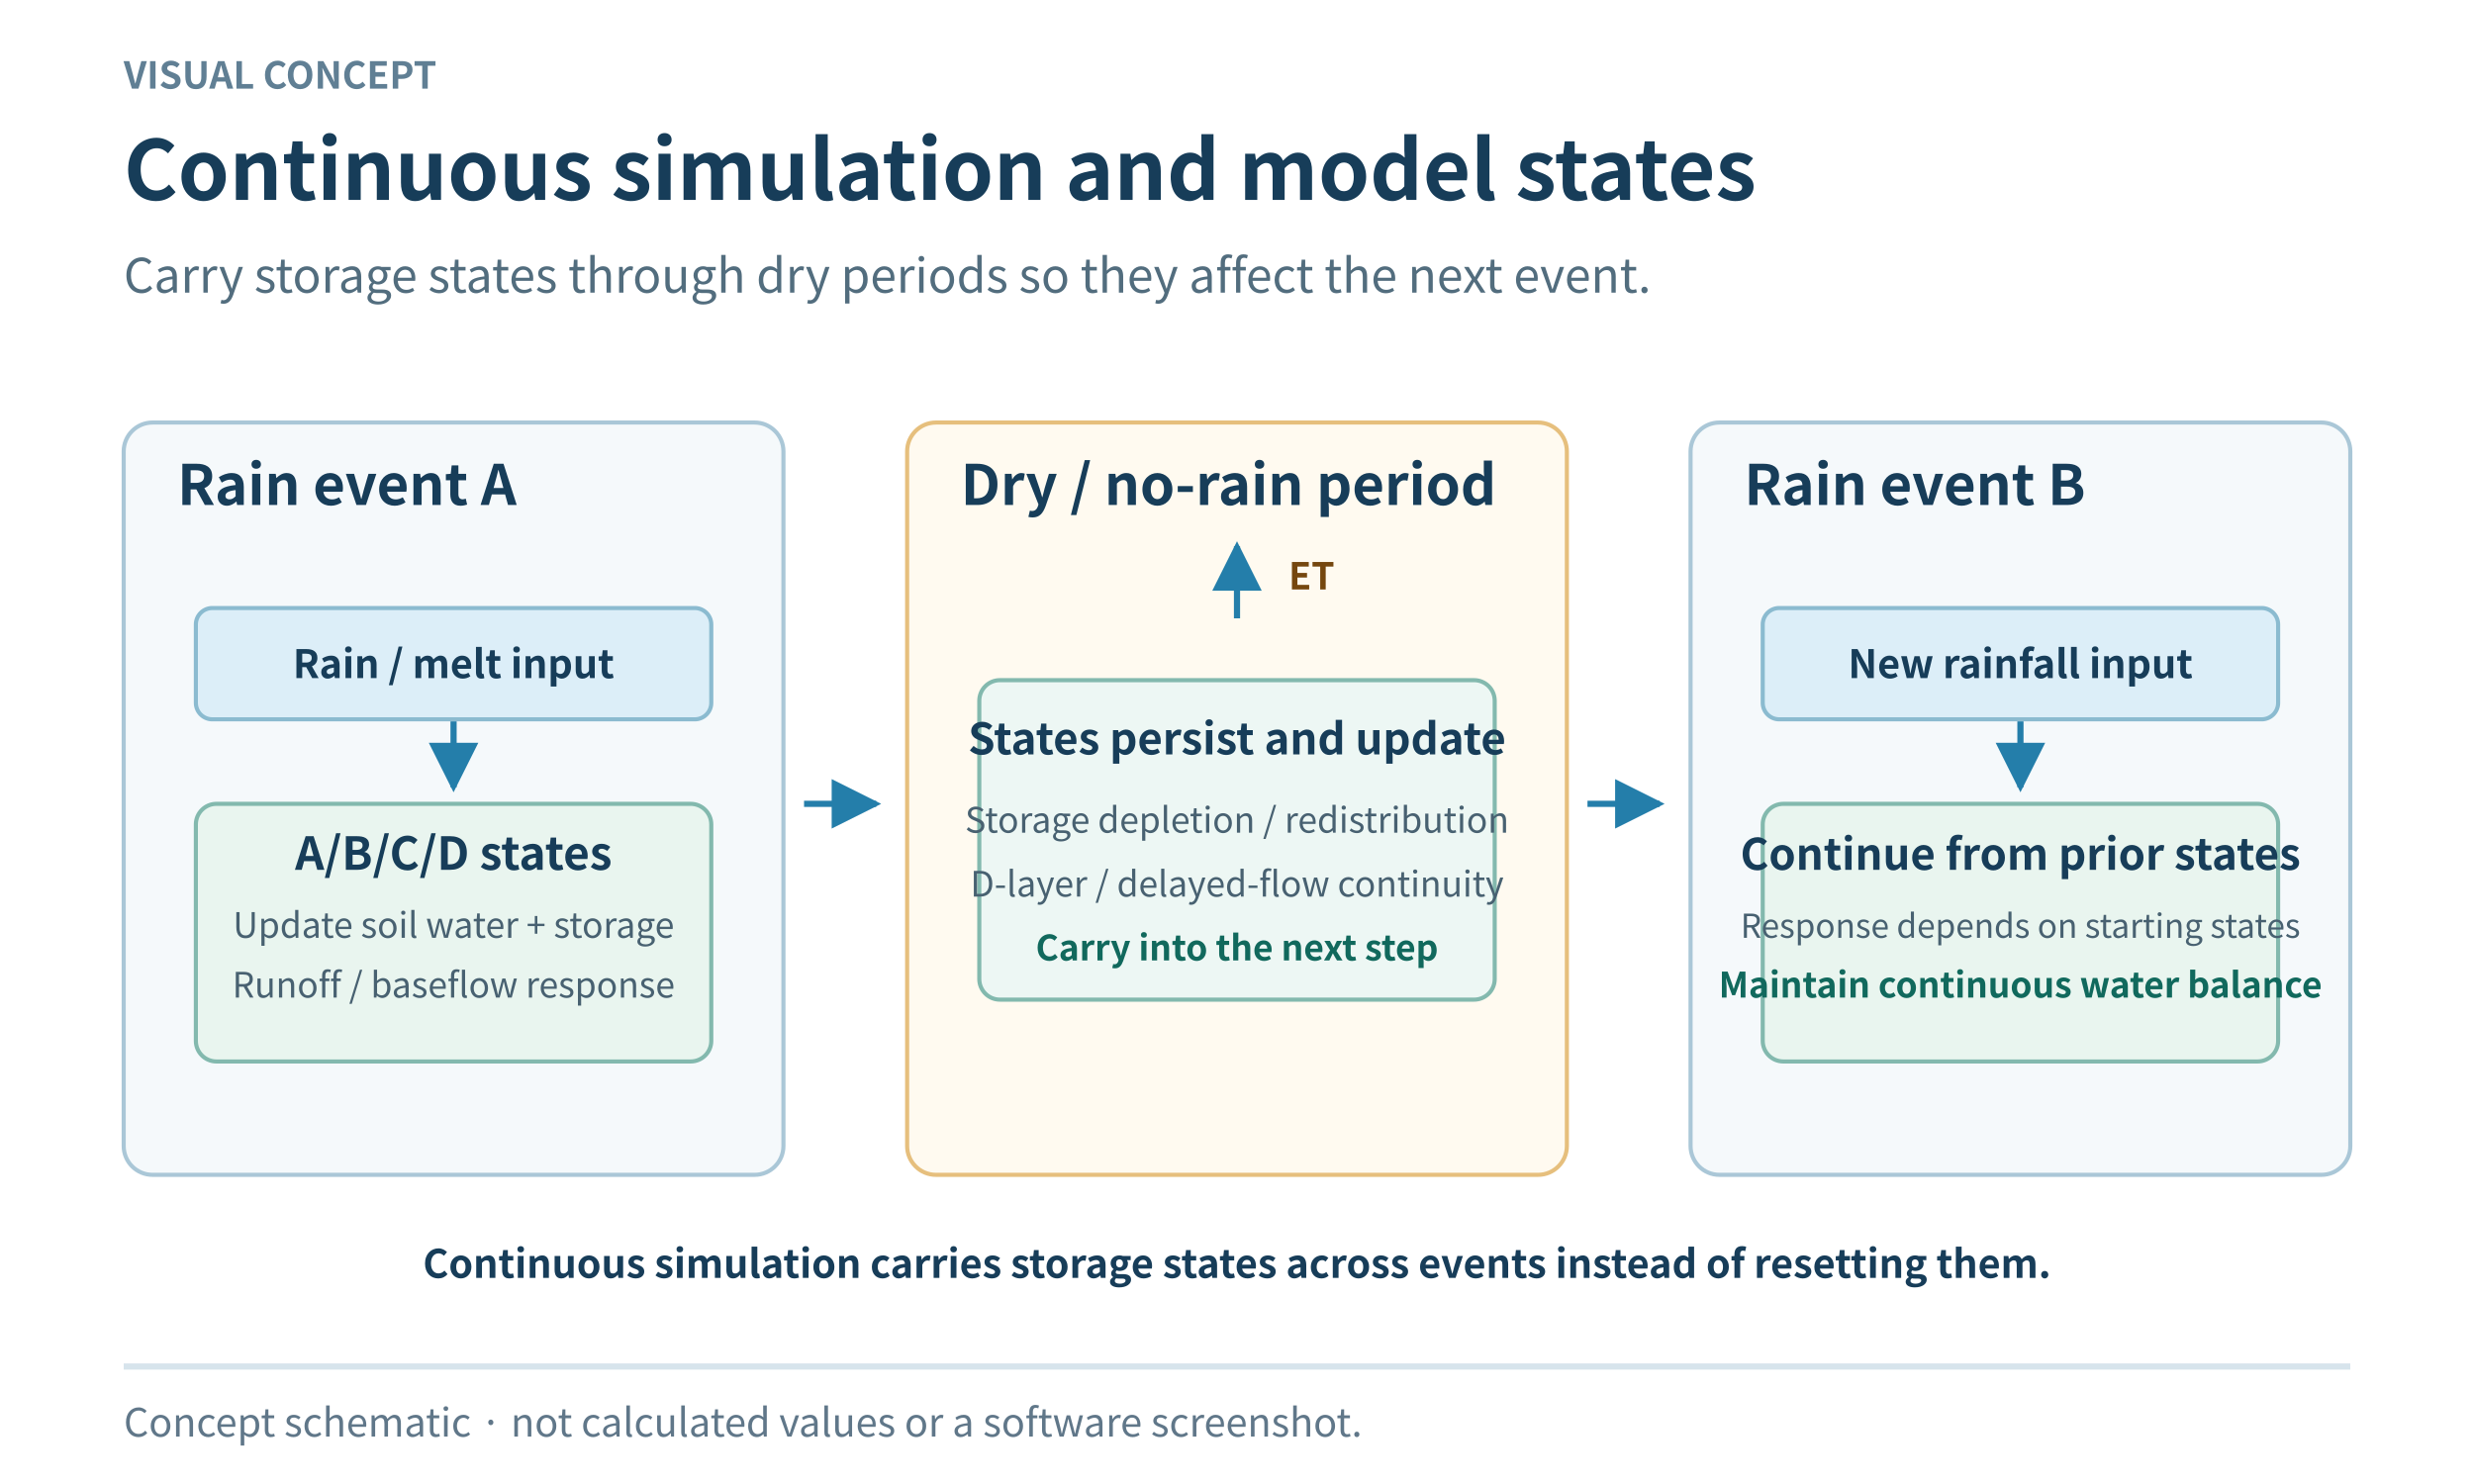
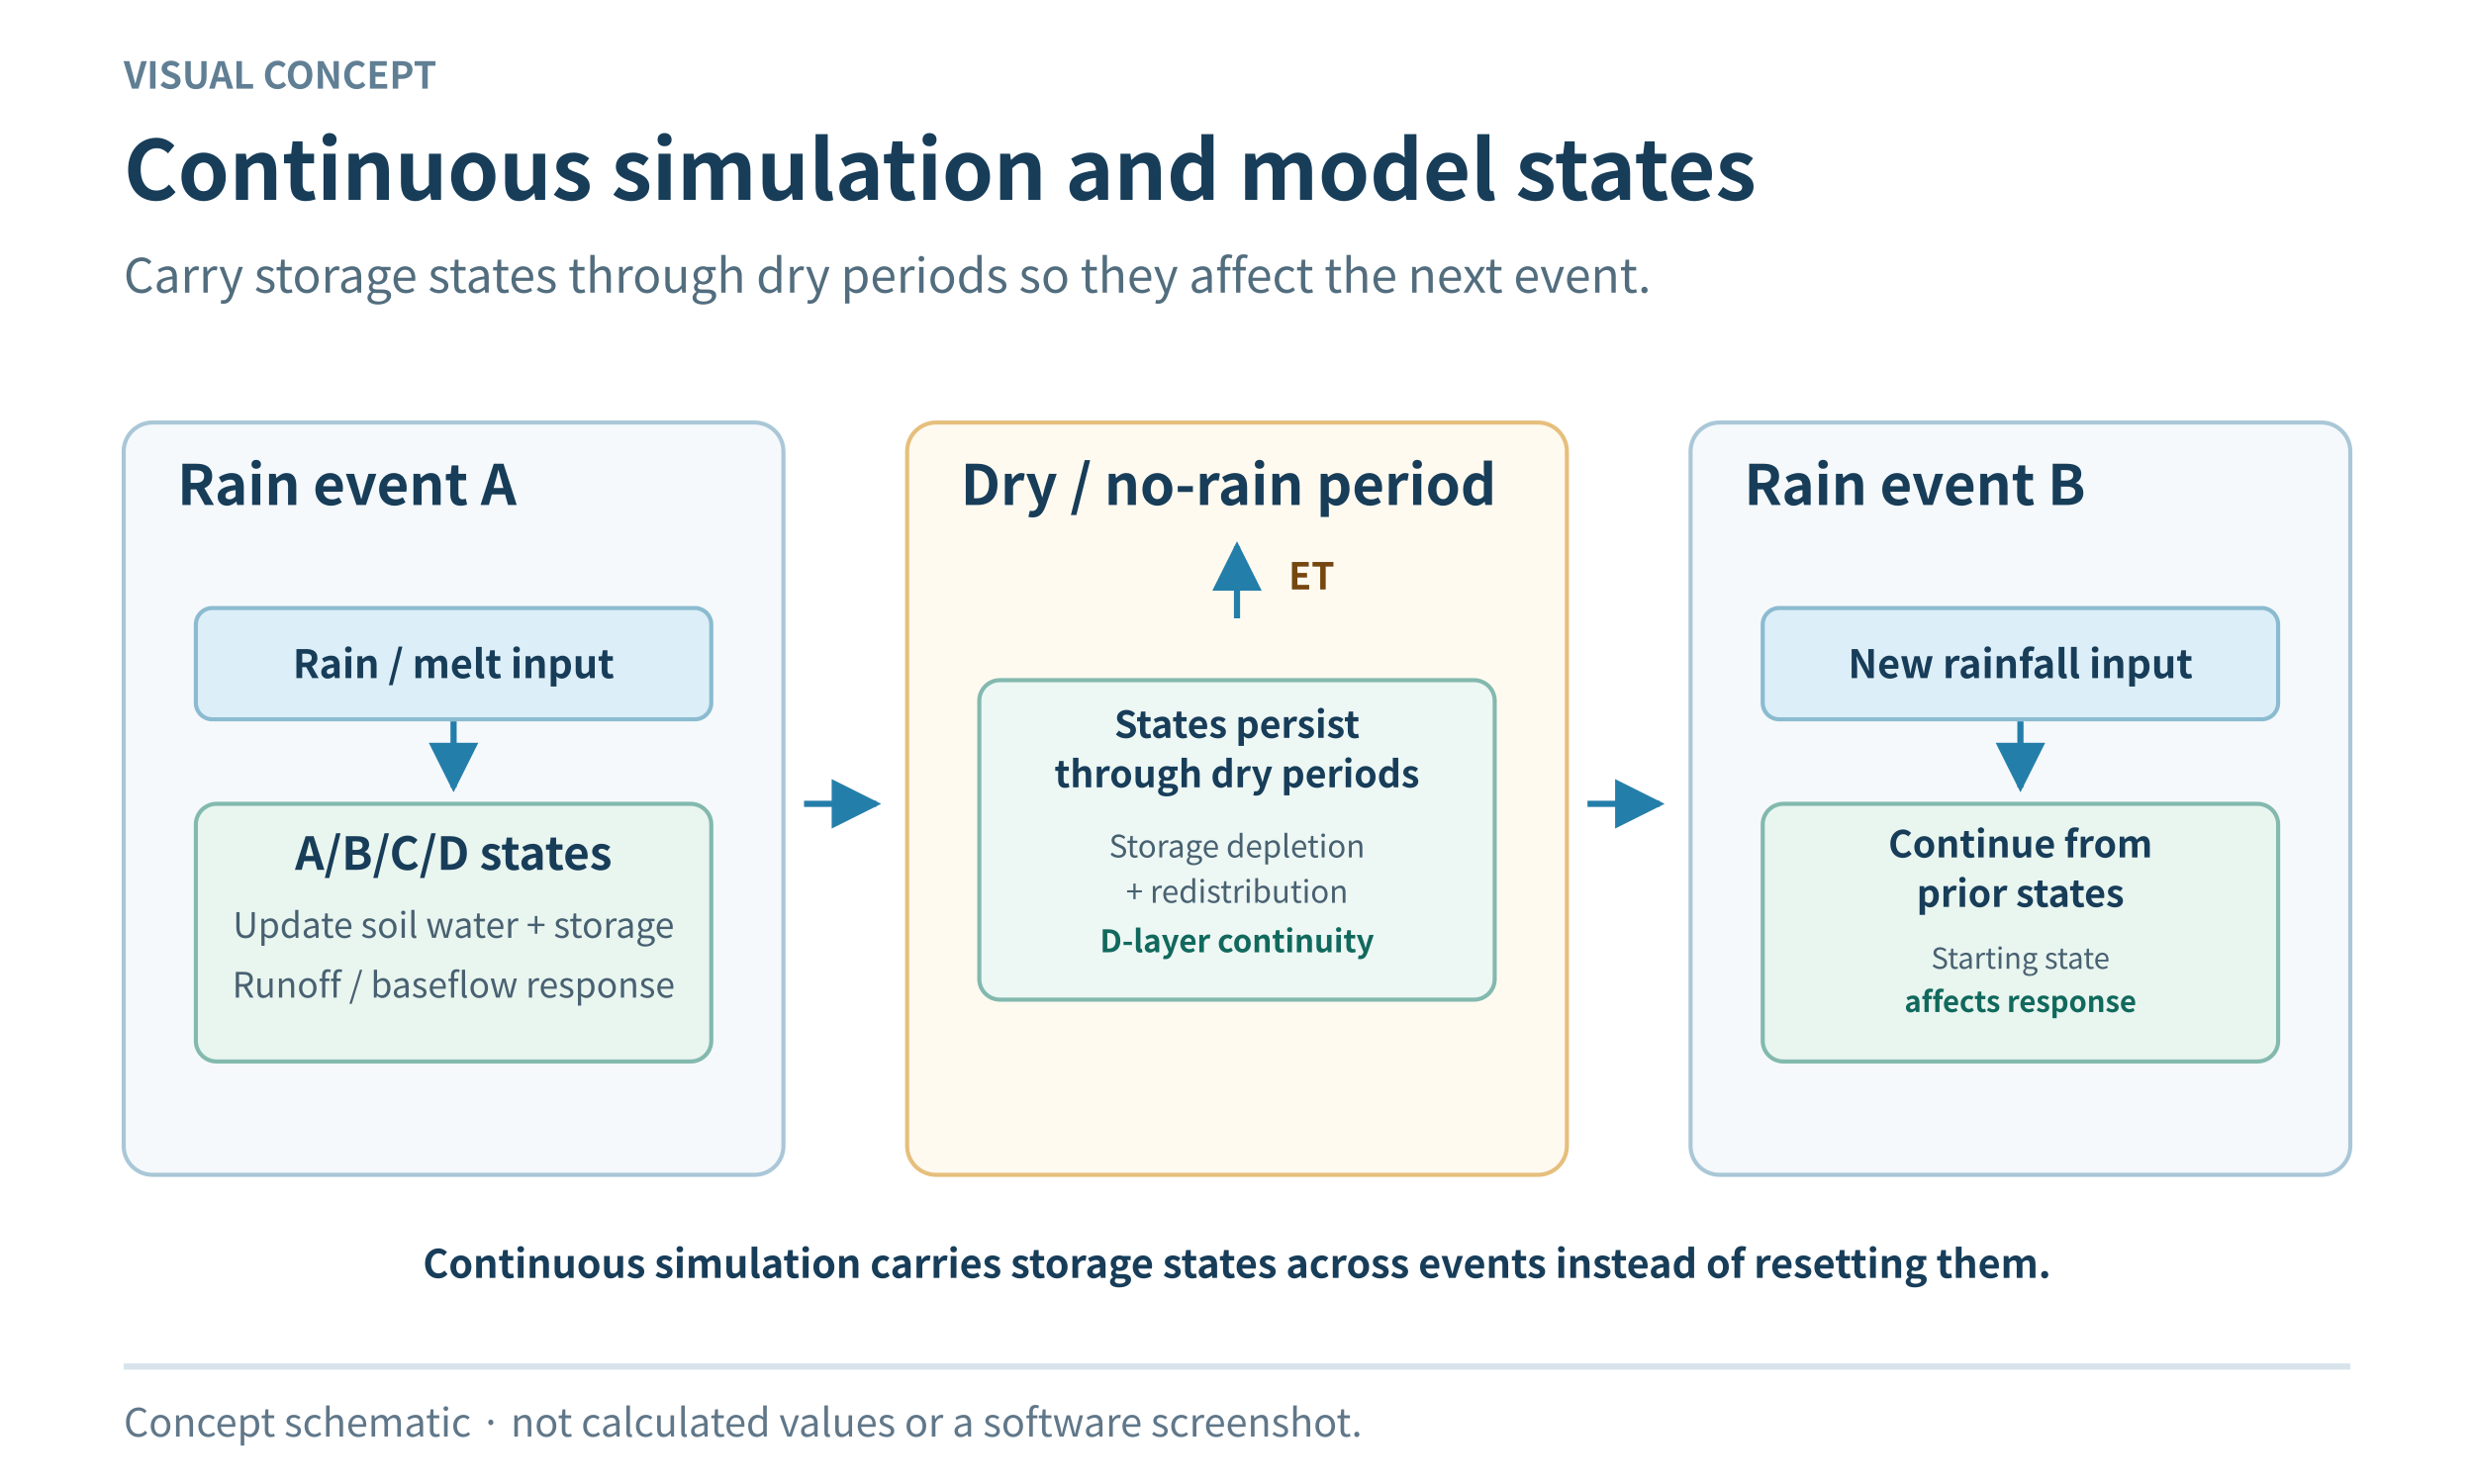
<svg xmlns="http://www.w3.org/2000/svg" width="1200" height="720" viewBox="0 0 1200 720" role="img" aria-labelledby="title desc">
  <defs>
    <marker id="arrow" viewBox="0 0 10 10" refX="9" refY="5" markerWidth="8" markerHeight="8" orient="auto-start-reverse">
      <path d="M0 0 10 5 0 10Z" fill="#247eaa" />
    </marker>
    <pattern id="missing" width="12" height="12" patternUnits="userSpaceOnUse">
      <path d="M-3 3 3-3 M0 12 12 0 M9 15 15 9" stroke="#b2bdc5" stroke-width="2" />
    </pattern>
  </defs>
  <rect width="1200" height="720" fill="#fff" />
  <g font-family="Noto Sans CJK KR,Noto Sans KR,Malgun Gothic,Arial,sans-serif">
    <text x="60" y="43" font-size="18" font-weight="600" text-anchor="start" fill="#607f94">VISUAL CONCEPT</text>
    <text x="60" y="97" font-size="40" font-weight="700" text-anchor="start" fill="#173d59">Continuous simulation and model states</text>
    <text x="60" y="142" font-size="23" font-weight="400" text-anchor="start" fill="#526d7e">Carry storage states through dry periods so they affect the next event.</text>
    <rect x="60" y="205" width="320" height="365" rx="14" fill="#f5f9fb" stroke="#aac7d7" stroke-width="2" />
    <text x="86" y="245" font-size="27" font-weight="700" text-anchor="start" fill="#173d59">Rain event A</text>
    <rect x="95" y="295" width="250" height="54" rx="8" fill="#dceef8" stroke="#8bbbd0" stroke-width="2" />
    <text x="220" y="329" font-size="19" font-weight="700" text-anchor="middle" fill="#173d59">Rain / melt input</text>
    <path d="M220 350V382" fill="none" stroke="#247eaa" stroke-width="3" marker-end="url(#arrow)" />
    <rect x="95" y="390" width="250" height="125" rx="10" fill="#e9f5ef" stroke="#83b9ae" stroke-width="2" />
    <text x="220" y="422" font-size="22" font-weight="700" text-anchor="middle" fill="#173d59">A/B/C/D states</text>
    <text x="220" y="455" font-size="17" font-weight="500" text-anchor="middle" fill="#486171">Update soil water + storage</text>
    <text x="220" y="484" font-size="17" font-weight="500" text-anchor="middle" fill="#486171">Runoff / baseflow response</text>
    <line x1="390" y1="390" x2="425" y2="390" stroke="#247eaa" stroke-width="3" marker-end="url(#arrow)" />
    <rect x="440" y="205" width="320" height="365" rx="14" fill="#fffaf0" stroke="#e6bf7d" stroke-width="2" />
    <text x="466" y="245" font-size="27" font-weight="700" text-anchor="start" fill="#173d59">Dry / no-rain period</text>
    <path d="M600 300V265" fill="none" stroke="#247eaa" stroke-width="3" marker-end="url(#arrow)" />
    <text x="625" y="286" font-size="18" font-weight="700" text-anchor="start" fill="#75470f">ET</text>
    <rect x="475" y="330" width="250" height="155" rx="10" fill="#edf7f4" stroke="#83b9ae" stroke-width="2" />
-     <text x="600" y="366" font-size="21" font-weight="700" text-anchor="middle" fill="#173d59">States persist and update</text>
-     <text x="600" y="404" font-size="17" font-weight="500" text-anchor="middle" fill="#486171">Storage depletion / redistribution</text>
-     <text x="600" y="435" font-size="17" font-weight="500" text-anchor="middle" fill="#486171">D-layer / delayed-flow continuity</text>
-     <text x="600" y="466" font-size="17" font-weight="600" text-anchor="middle" fill="#11695d">Carry into the next step</text>
+     <text x="600" y="358" font-size="18" font-weight="700" text-anchor="middle" fill="#173d59">States persist</text>
+     <text x="600" y="382" font-size="18" font-weight="700" text-anchor="middle" fill="#173d59">through dry periods</text>
+     <text x="600" y="416" font-size="15" font-weight="500" text-anchor="middle" fill="#486171">Storage depletion</text>
+     <text x="600" y="438" font-size="15" font-weight="500" text-anchor="middle" fill="#486171">+ redistribution</text>
+     <text x="600" y="462" font-size="15" font-weight="600" text-anchor="middle" fill="#11695d">D-layer continuity</text>
    <line x1="770" y1="390" x2="805" y2="390" stroke="#247eaa" stroke-width="3" marker-end="url(#arrow)" />
    <rect x="820" y="205" width="320" height="365" rx="14" fill="#f5f9fb" stroke="#aac7d7" stroke-width="2" />
    <text x="846" y="245" font-size="27" font-weight="700" text-anchor="start" fill="#173d59">Rain event B</text>
    <rect x="855" y="295" width="250" height="54" rx="8" fill="#dceef8" stroke="#8bbbd0" stroke-width="2" />
    <text x="980" y="329" font-size="19" font-weight="700" text-anchor="middle" fill="#173d59">New rainfall input</text>
    <path d="M980 350V382" fill="none" stroke="#247eaa" stroke-width="3" marker-end="url(#arrow)" />
    <rect x="855" y="390" width="250" height="125" rx="10" fill="#e9f5ef" stroke="#83b9ae" stroke-width="2" />
-     <text x="980" y="422" font-size="21" font-weight="700" text-anchor="middle" fill="#173d59">Continue from prior states</text>
-     <text x="980" y="455" font-size="16" font-weight="500" text-anchor="middle" fill="#486171">Response depends on starting states</text>
-     <text x="980" y="484" font-size="17" font-weight="600" text-anchor="middle" fill="#11695d">Maintain continuous water balance</text>
+     <text x="980" y="416" font-size="18" font-weight="700" text-anchor="middle" fill="#173d59">Continue from</text>
+     <text x="980" y="440" font-size="18" font-weight="700" text-anchor="middle" fill="#173d59">prior states</text>
+     <text x="980" y="470" font-size="14" font-weight="500" text-anchor="middle" fill="#486171">Starting state</text>
+     <text x="980" y="491" font-size="14" font-weight="600" text-anchor="middle" fill="#11695d">affects response</text>
    <text x="600" y="620" font-size="19" font-weight="600" text-anchor="middle" fill="#173d59">Continuous simulation carries storage states across events instead of resetting them.</text>
    <line x1="60" y1="663" x2="1140" y2="663" stroke="#d7e4ec" stroke-width="3" />
    <text x="60" y="697" font-size="19" font-weight="400" text-anchor="start" fill="#607789">Concept schematic · not calculated values or a software screenshot.</text>
  </g>
</svg>
